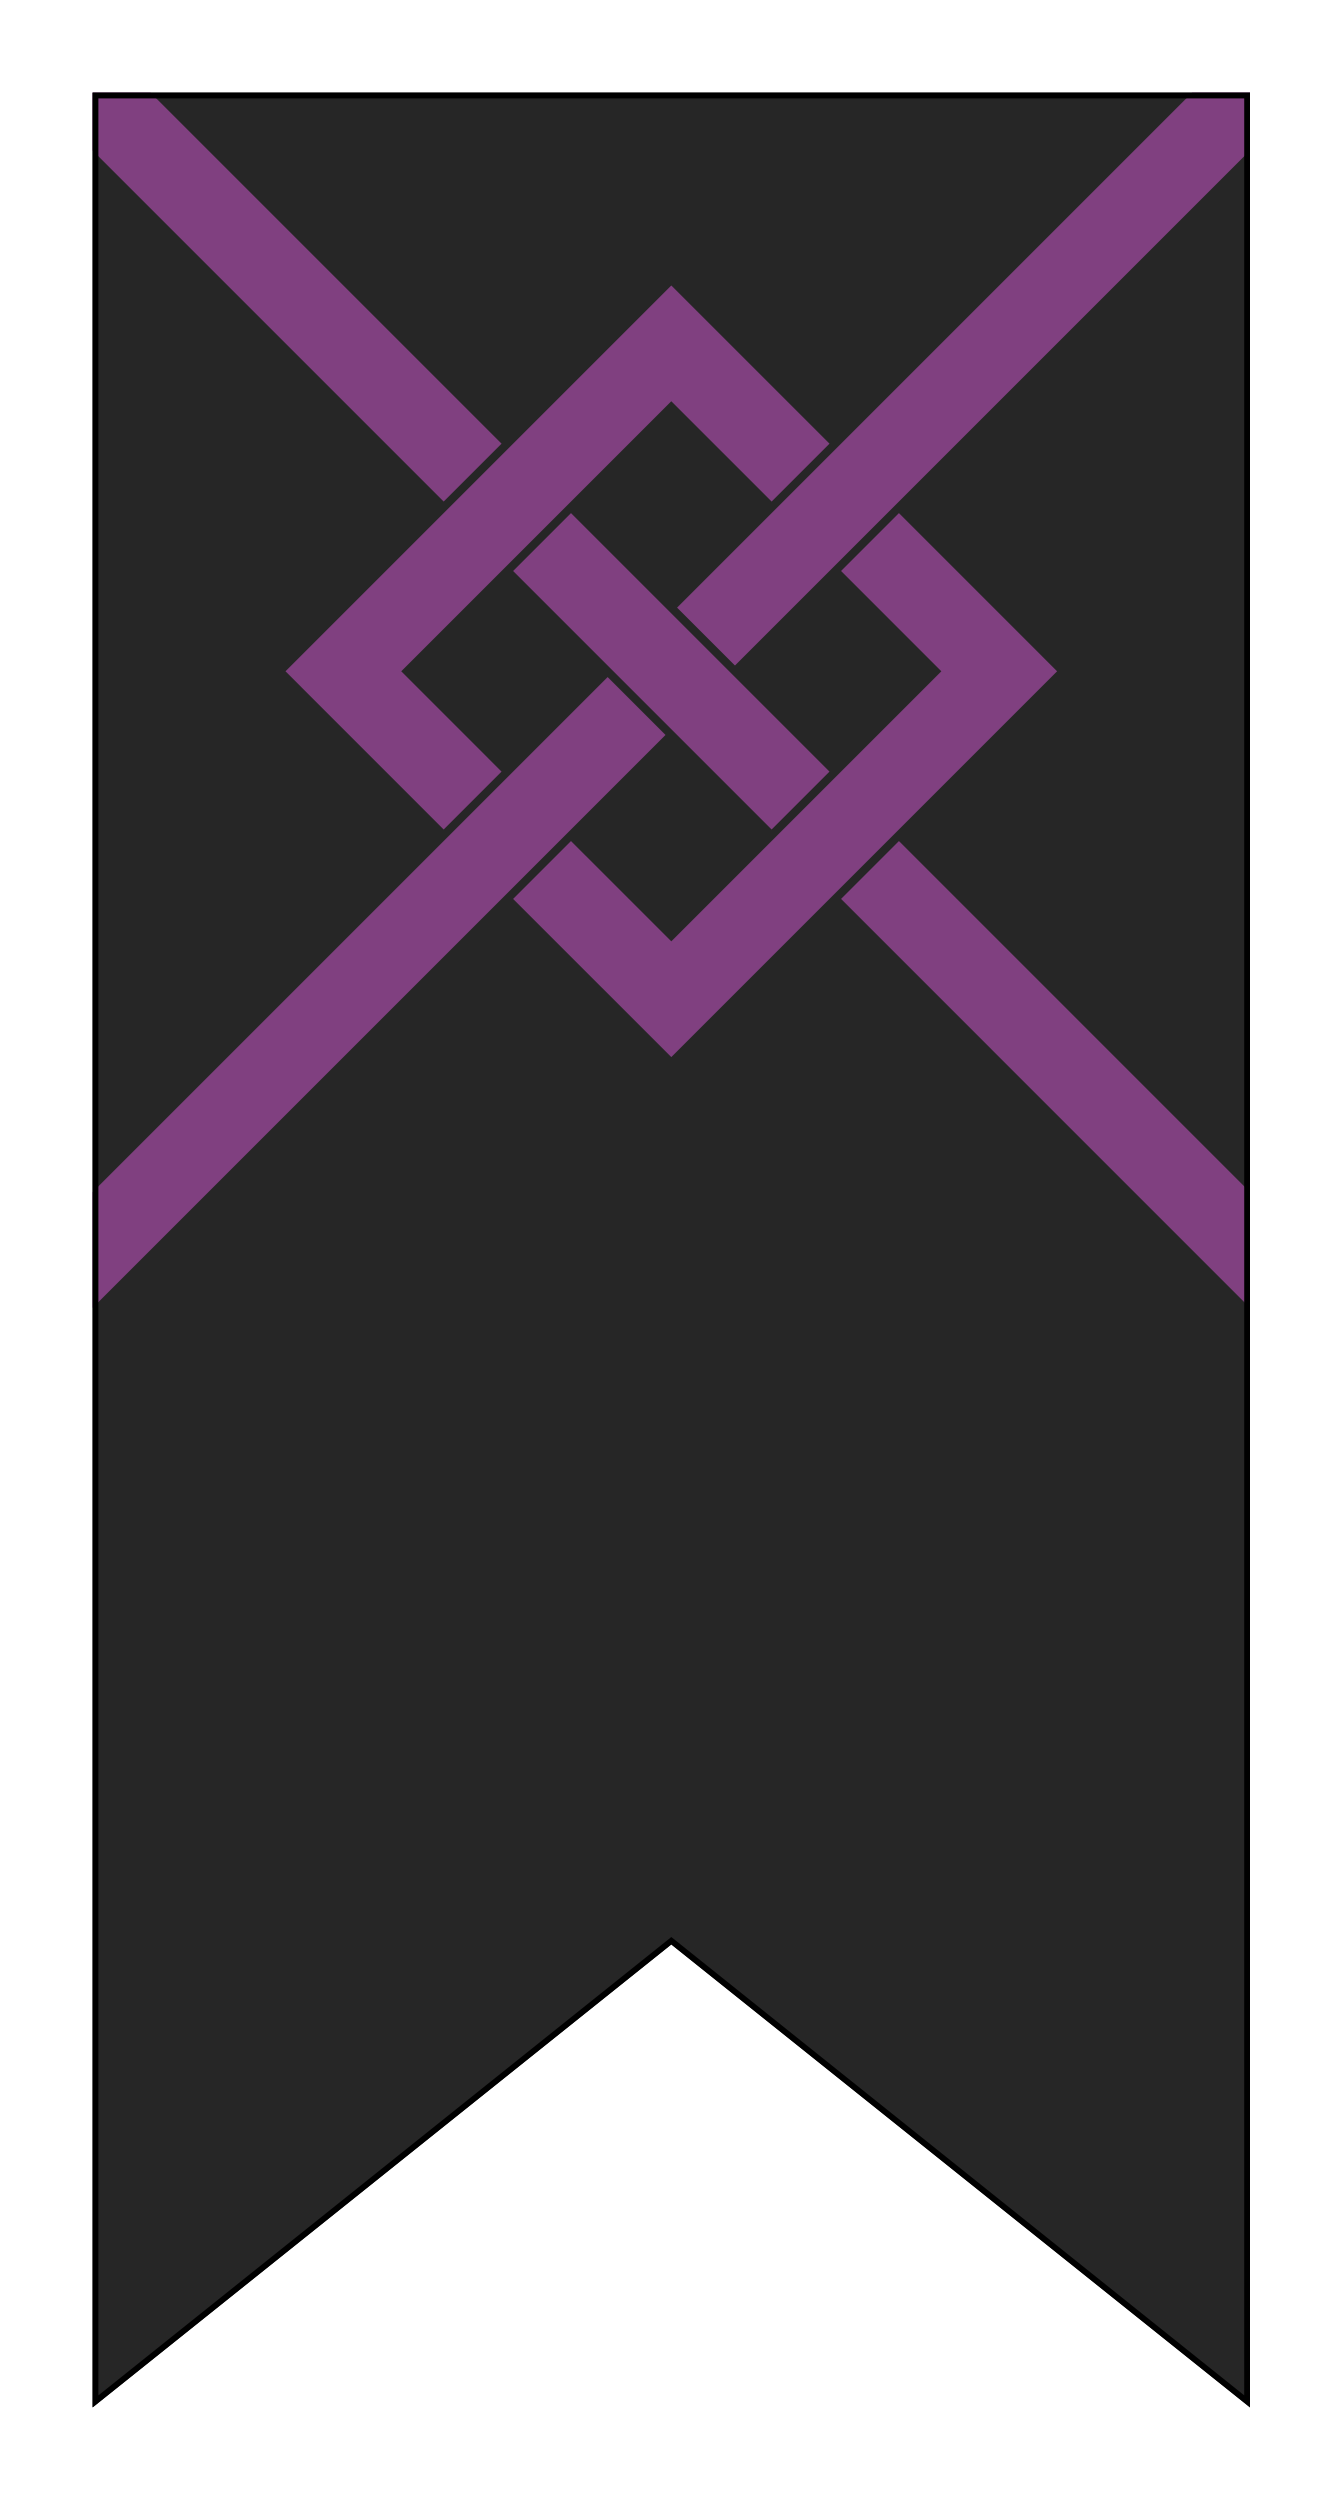
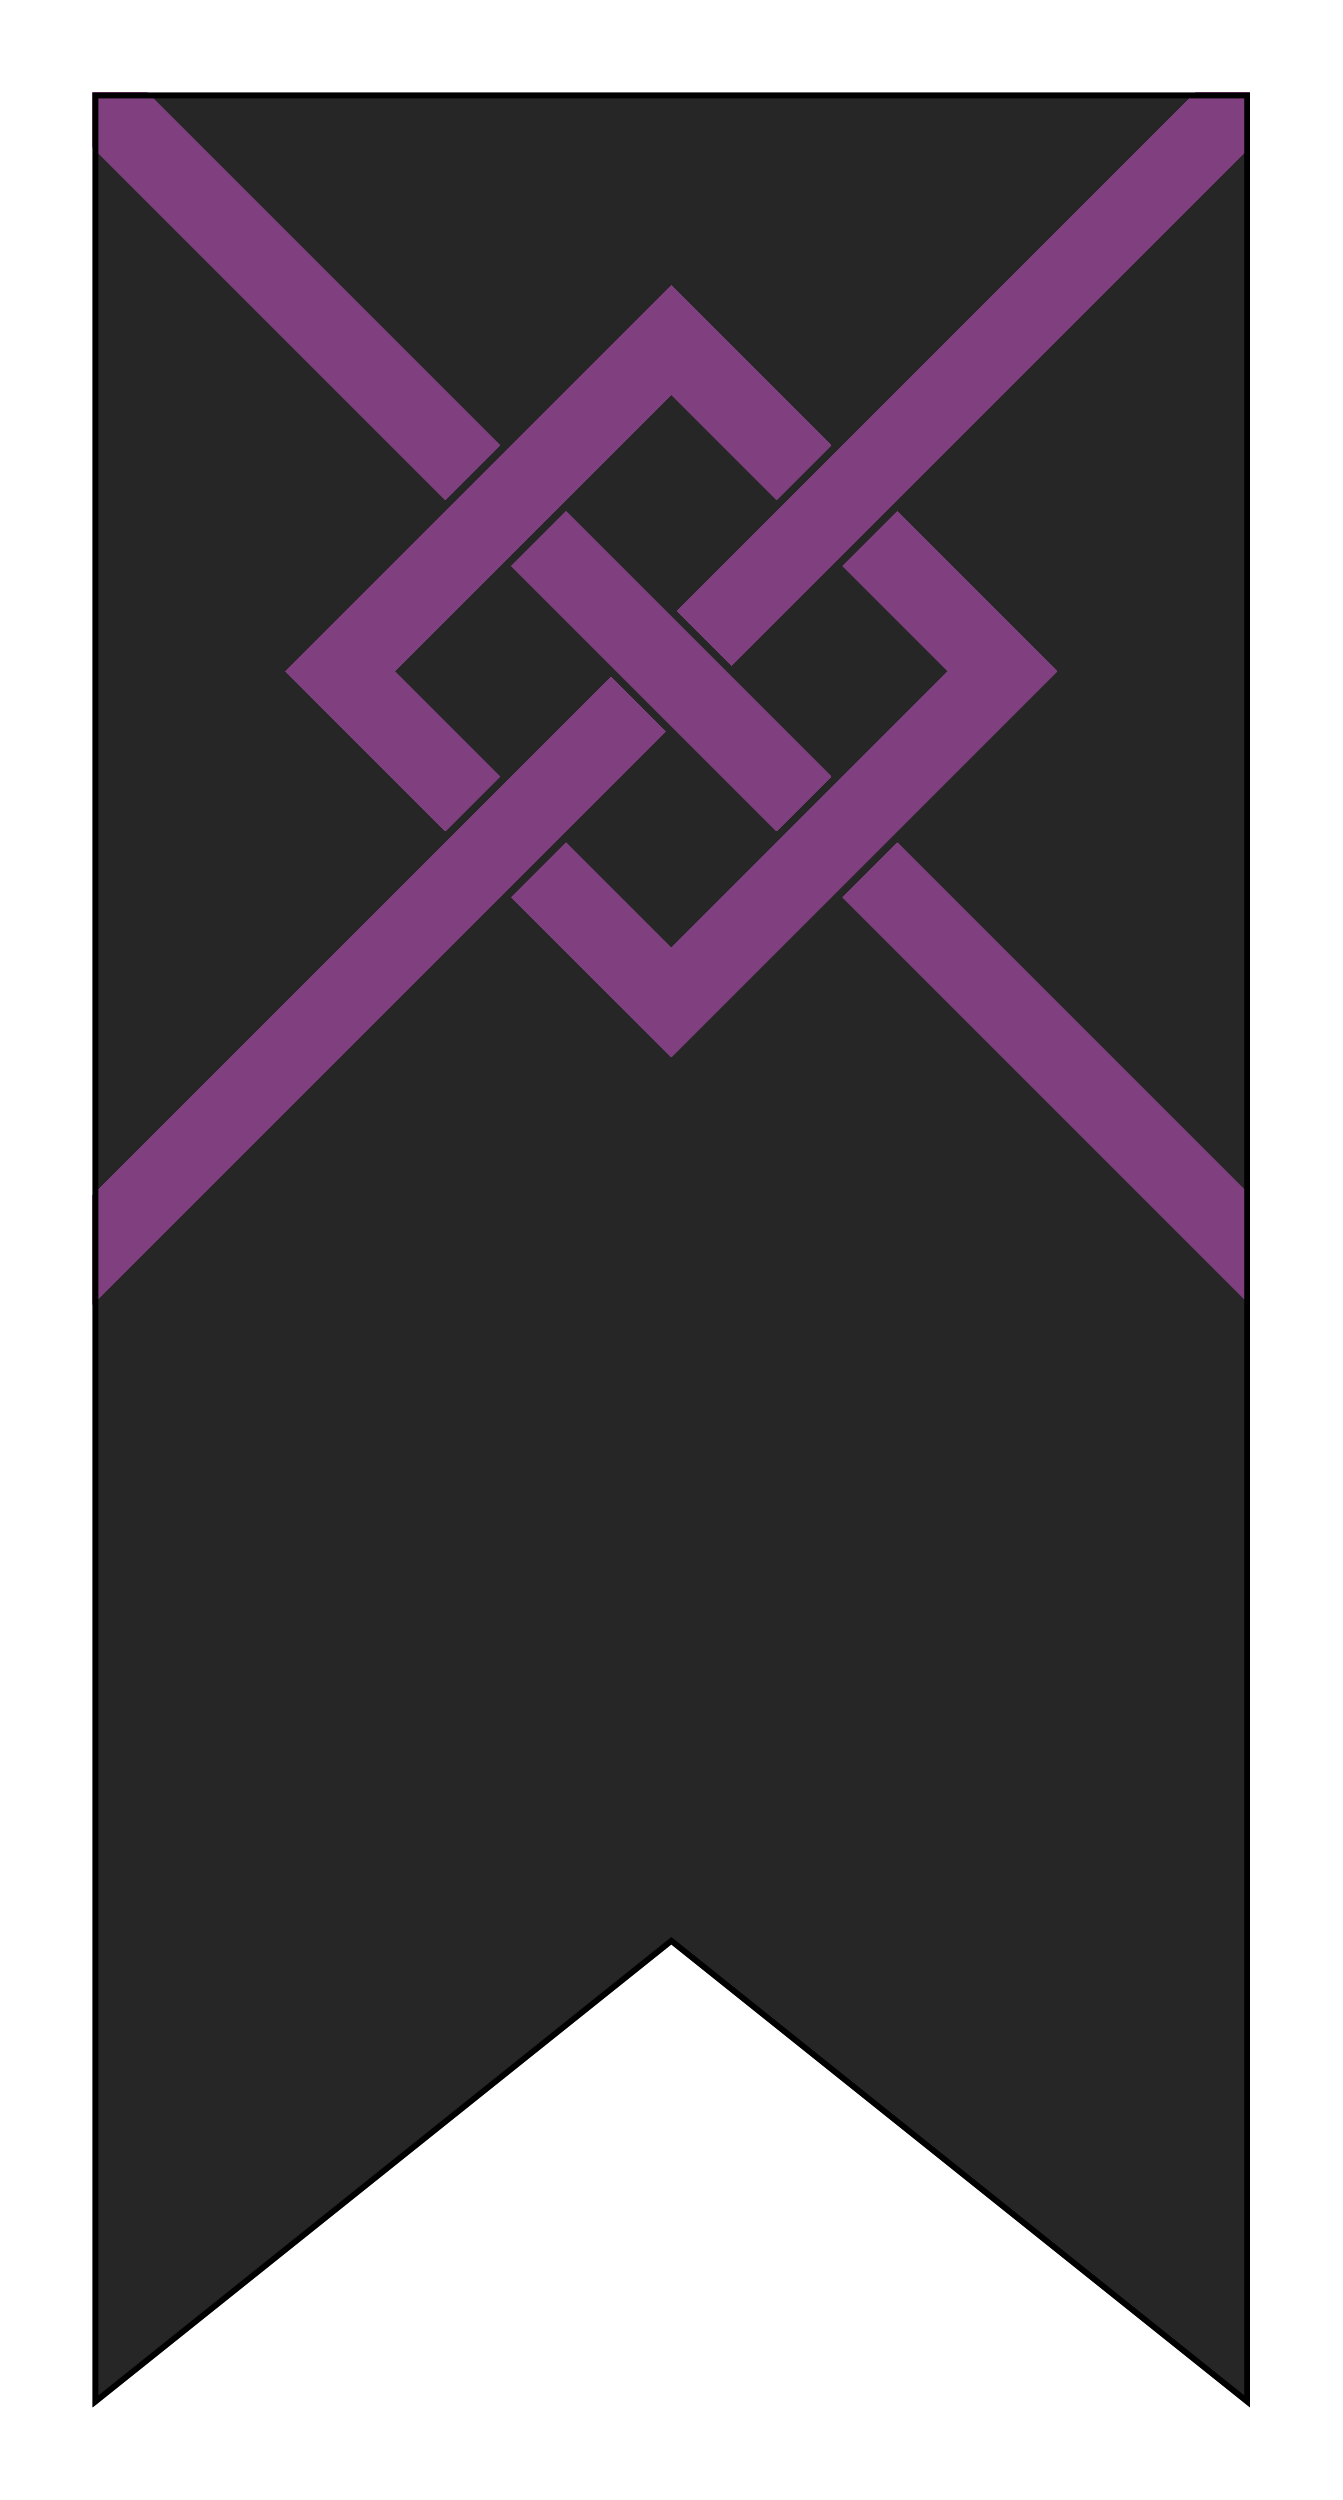
<svg xmlns="http://www.w3.org/2000/svg" height="216.0" width="116.0">
  <defs>
    <clipPath id="contour">
      <path d="M 0.0,0.0 L 100.0,0.0 L 100.0,200.0 L 50.0,160.0 L 0.0,200.0 L 0.0,0.0 Z" />
    </clipPath>
    <radialGradient id="lighting">
      <stop offset="25%" stop-color="white" stop-opacity="35%" />
      <stop offset="100%" stop-color="white" stop-opacity="0%" />
    </radialGradient>
  </defs>
  <g transform="translate(8.0,8.0)">
-     <path clip-path="url(#contour)" comment="FieldBackground" d="M 0.0,0.0 L 100.0,0.0 L 100.0,200.0 L 50.0,160.0 L 0.0,200.0 L 0.0,0.0 Z" style="fill: rgb(38, 38, 38); stroke-width: 1px; stroke: none;" />
-     <path clip-path="url(#contour)" comment="Fret FieldBackground" d="M 0.0,0.0 L 0.0,5.0 L 30.333,35.333 L 35.333,30.333 L 5.0,0.0 L 0.0,0.0 Z" style="fill: rgb(128, 64, 128); stroke-width: 1px; stroke: none;" />
-     <path clip-path="url(#contour)" comment="Fret FieldBackground" d="M 41.333,36.333 L 36.333,41.333 L 58.667,63.667 L 63.667,58.667 L 41.333,36.333 Z" style="fill: rgb(128, 64, 128); stroke-width: 1px; stroke: none;" />
-     <path clip-path="url(#contour)" comment="Fret FieldBackground" d="M 69.667,64.667 L 64.667,69.667 L 100.0,105.0 L 100.0,95.0 L 69.667,64.667 Z" style="fill: rgb(128, 64, 128); stroke-width: 1px; stroke: none;" />
-     <path clip-path="url(#contour)" comment="Fret FieldBackground" d="M 95.0,0.0 L 50.5,44.5 L 55.5,49.5 L 100.0,5.0 L 100.0,0.0 L 95.0,0.0 Z" style="fill: rgb(128, 64, 128); stroke-width: 1px; stroke: none;" />
-     <path clip-path="url(#contour)" comment="Fret FieldBackground" d="M 44.5,50.5 L 0.0,95.0 L 0.0,105.0 L 49.5,55.5 L 44.5,50.5 Z" style="fill: rgb(128, 64, 128); stroke-width: 1px; stroke: none;" />
-     <path clip-path="url(#contour)" comment="Fret FieldBackground" d="M 50.0,16.667 L 16.667,50.0 L 30.333,63.667 L 35.333,58.667 L 26.667,50.0 L 50.0,26.667 L 58.667,35.333 L 63.667,30.333 L 50.0,16.667 Z" style="fill: rgb(128, 64, 128); stroke-width: 1px; stroke: none;" />
-     <path clip-path="url(#contour)" comment="Fret FieldBackground" d="M 69.667,36.333 L 64.667,41.333 L 73.333,50.0 L 50.0,73.333 L 41.333,64.667 L 36.333,69.667 L 50.0,83.333 L 83.333,50.0 L 69.667,36.333 Z" style="fill: rgb(128, 64, 128); stroke-width: 1px; stroke: none;" />
-     <path clip-path="url(#contour)" comment="outer shield shape border" d="M 0.0,0.0 L 100.0,0.0 L 100.0,200.0 L 50.0,160.0 L 0.0,200.0 L 0.0,0.0 Z" style="fill: none; stroke-width: 1px; stroke: rgb(0, 0, 0);" />
+     <path clip-path="url(#contour)" comment="FieldBackground" d="M 0.0,0.0 L 0.0,200.0 L 50.0,160.0 L 100.0,200.0 L 100.0,0.0 L 0.0,0.0 Z" style="fill-rule: evenodd; fill: rgb(38, 38, 38); stroke-width: 1px; stroke: none;" />
+     <path clip-path="url(#contour)" comment="FieldBackground" d="M 0.0,0.0 L 0.0,4.714 L 30.476,35.19 L 35.19,30.476 L 4.714,0.0 L 0.0,0.0 Z M 95.286,0.0 L 50.5,44.786 L 55.214,49.5 L 100.0,4.714 L 100.0,0.0 L 95.286,0.0 Z M 50.0,16.667 L 16.667,50.0 L 30.476,63.81 L 35.19,59.096 L 26.095,50.0 L 50.0,26.095 L 59.096,35.19 L 63.81,30.476 L 50.0,16.667 Z M 40.904,36.19 L 36.19,40.904 L 59.096,63.81 L 63.81,59.096 L 40.904,36.19 Z M 69.524,36.19 L 64.81,40.904 L 73.905,50.0 L 50.0,73.905 L 40.904,64.81 L 36.19,69.524 L 50.0,83.333 L 83.333,50.0 L 69.524,36.19 Z M 44.786,50.5 L 0.0,95.286 L 0.0,104.714 L 49.5,55.214 L 44.786,50.5 Z M 69.524,64.81 L 64.81,69.524 L 100.0,104.714 L 100.0,95.286 L 69.524,64.81 Z" style="fill-rule: evenodd; fill: rgb(128, 64, 128); stroke-width: 1px; stroke: none;" />
+     <path clip-path="url(#contour)" comment="FieldBackground" d="M 0.0,0.0 L 0.0,4.714 L 30.476,35.19 L 35.19,30.476 L 4.714,0.0 L 0.0,0.0 Z M 95.286,0.0 L 50.5,44.786 L 55.214,49.5 L 100.0,4.714 L 100.0,0.0 L 95.286,0.0 Z M 50.0,16.667 L 16.667,50.0 L 30.476,63.81 L 35.19,59.096 L 26.095,50.0 L 50.0,26.095 L 59.096,35.19 L 63.81,30.476 L 50.0,16.667 Z M 40.904,36.19 L 36.19,40.904 L 59.096,63.81 L 63.81,59.096 L 40.904,36.19 Z M 69.524,36.19 L 64.81,40.904 L 73.905,50.0 L 50.0,73.905 L 40.904,64.81 L 36.19,69.524 L 50.0,83.333 L 83.333,50.0 L 69.524,36.19 Z M 44.786,50.5 L 0.0,95.286 L 0.0,104.714 L 49.5,55.214 L 44.786,50.5 Z M 69.524,64.81 L 64.81,69.524 L 100.0,104.714 L 100.0,95.286 L 69.524,64.81 Z" style="fill-rule: evenodd; fill: rgb(128, 64, 128); stroke-width: 1px; stroke: none;" />
+     <path clip-path="url(#contour)" comment="FieldBackground" d="M 0.0,0.0 L 0.0,4.714 L 30.476,35.19 L 35.19,30.476 L 4.714,0.0 L 0.0,0.0 Z M 95.286,0.0 L 50.5,44.786 L 55.214,49.5 L 100.0,4.714 L 100.0,0.0 L 95.286,0.0 Z M 50.0,16.667 L 16.667,50.0 L 30.476,63.81 L 35.19,59.096 L 26.095,50.0 L 50.0,26.095 L 59.096,35.19 L 63.81,30.476 L 50.0,16.667 Z M 40.904,36.19 L 36.19,40.904 L 59.096,63.81 L 63.81,59.096 L 40.904,36.19 Z M 69.524,36.19 L 64.81,40.904 L 73.905,50.0 L 50.0,73.905 L 40.904,64.81 L 36.19,69.524 L 50.0,83.333 L 83.333,50.0 L 69.524,36.19 Z M 44.786,50.5 L 0.0,95.286 L 0.0,104.714 L 49.5,55.214 L 44.786,50.5 Z M 69.524,64.81 L 64.81,69.524 L 100.0,104.714 L 100.0,95.286 L 69.524,64.81 Z" style="fill-rule: evenodd; fill: rgb(128, 64, 128); stroke-width: 1px; stroke: none;" />
+     <path clip-path="url(#contour)" comment="FieldBackground" d="M 0.0,0.0 L 0.0,4.714 L 30.476,35.19 L 35.19,30.476 L 4.714,0.0 L 0.0,0.0 Z M 95.286,0.0 L 50.5,44.786 L 55.214,49.5 L 100.0,4.714 L 100.0,0.0 L 95.286,0.0 Z M 50.0,16.667 L 16.667,50.0 L 30.476,63.81 L 35.19,59.096 L 26.095,50.0 L 50.0,26.095 L 59.096,35.19 L 63.81,30.476 L 50.0,16.667 Z M 40.904,36.19 L 36.19,40.904 L 59.096,63.81 L 63.81,59.096 L 40.904,36.19 Z M 69.524,36.19 L 64.81,40.904 L 73.905,50.0 L 50.0,73.905 L 40.904,64.81 L 36.19,69.524 L 50.0,83.333 L 83.333,50.0 L 69.524,36.19 Z M 44.786,50.5 L 0.0,95.286 L 0.0,104.714 L 49.5,55.214 L 44.786,50.5 Z M 69.524,64.81 L 64.81,69.524 L 100.0,104.714 L 100.0,95.286 L 69.524,64.81 Z" style="fill-rule: evenodd; fill: rgb(128, 64, 128); stroke-width: 1px; stroke: none;" />
+     <path clip-path="url(#contour)" comment="FieldBackground" d="M 0.0,0.0 L 0.0,4.714 L 30.476,35.19 L 35.19,30.476 L 4.714,0.0 L 0.0,0.0 Z M 95.286,0.0 L 50.5,44.786 L 55.214,49.5 L 100.0,4.714 L 100.0,0.0 L 95.286,0.0 Z M 50.0,16.667 L 16.667,50.0 L 30.476,63.81 L 35.19,59.096 L 26.095,50.0 L 50.0,26.095 L 59.096,35.19 L 63.81,30.476 L 50.0,16.667 Z M 40.904,36.19 L 36.19,40.904 L 59.096,63.81 L 63.81,59.096 L 40.904,36.19 Z M 69.524,36.19 L 64.81,40.904 L 73.905,50.0 L 50.0,73.905 L 40.904,64.81 L 36.19,69.524 L 50.0,83.333 L 83.333,50.0 L 69.524,36.19 Z M 44.786,50.5 L 0.0,95.286 L 0.0,104.714 L 49.5,55.214 L 44.786,50.5 Z M 69.524,64.81 L 64.81,69.524 L 100.0,104.714 L 100.0,95.286 L 69.524,64.81 Z" style="fill-rule: evenodd; fill: rgb(128, 64, 128); stroke-width: 1px; stroke: none;" />
+     <path clip-path="url(#contour)" comment="FieldBackground" d="M 0.0,0.0 L 0.0,4.714 L 30.476,35.19 L 35.19,30.476 L 4.714,0.0 L 0.0,0.0 Z M 95.286,0.0 L 50.5,44.786 L 55.214,49.5 L 100.0,4.714 L 100.0,0.0 L 95.286,0.0 Z M 50.0,16.667 L 16.667,50.0 L 30.476,63.81 L 35.19,59.096 L 26.095,50.0 L 50.0,26.095 L 59.096,35.19 L 63.81,30.476 L 50.0,16.667 Z M 40.904,36.19 L 36.19,40.904 L 59.096,63.81 L 63.81,59.096 L 40.904,36.19 Z M 69.524,36.19 L 64.81,40.904 L 73.905,50.0 L 50.0,73.905 L 40.904,64.81 L 36.19,69.524 L 50.0,83.333 L 83.333,50.0 L 69.524,36.19 Z M 44.786,50.5 L 0.0,95.286 L 0.0,104.714 L 49.5,55.214 L 44.786,50.5 Z M 69.524,64.81 L 64.81,69.524 L 100.0,104.714 L 100.0,95.286 L 69.524,64.81 Z" style="fill-rule: evenodd; fill: rgb(128, 64, 128); stroke-width: 1px; stroke: none;" />
+     <path clip-path="url(#contour)" comment="FieldBackground" d="M 0.0,0.0 L 0.0,4.714 L 30.476,35.19 L 35.19,30.476 L 4.714,0.0 L 0.0,0.0 Z M 95.286,0.0 L 50.5,44.786 L 55.214,49.5 L 100.0,4.714 L 100.0,0.0 L 95.286,0.0 Z M 50.0,16.667 L 16.667,50.0 L 30.476,63.81 L 35.19,59.096 L 26.095,50.0 L 50.0,26.095 L 59.096,35.19 L 63.81,30.476 L 50.0,16.667 Z M 40.904,36.19 L 36.19,40.904 L 59.096,63.81 L 63.81,59.096 L 40.904,36.19 Z M 69.524,36.19 L 64.81,40.904 L 73.905,50.0 L 50.0,73.905 L 40.904,64.81 L 36.19,69.524 L 50.0,83.333 L 83.333,50.0 L 69.524,36.19 Z M 44.786,50.5 L 0.0,95.286 L 0.0,104.714 L 49.5,55.214 L 44.786,50.5 Z M 69.524,64.81 L 64.81,69.524 L 100.0,104.714 L 100.0,95.286 L 69.524,64.81 Z" style="fill-rule: evenodd; fill: rgb(128, 64, 128); stroke-width: 1px; stroke: none;" />
+     <path clip-path="url(#contour)" comment="outer shield shape border" d="M 0.0,0.0 L 0.0,200.0 L 50.0,160.0 L 100.0,200.0 L 100.0,0.0 L 0.0,0.0 Z" style="fill-rule: evenodd; fill: none; stroke-width: 1px; stroke: rgb(0, 0, 0);" />
  </g>
</svg>
